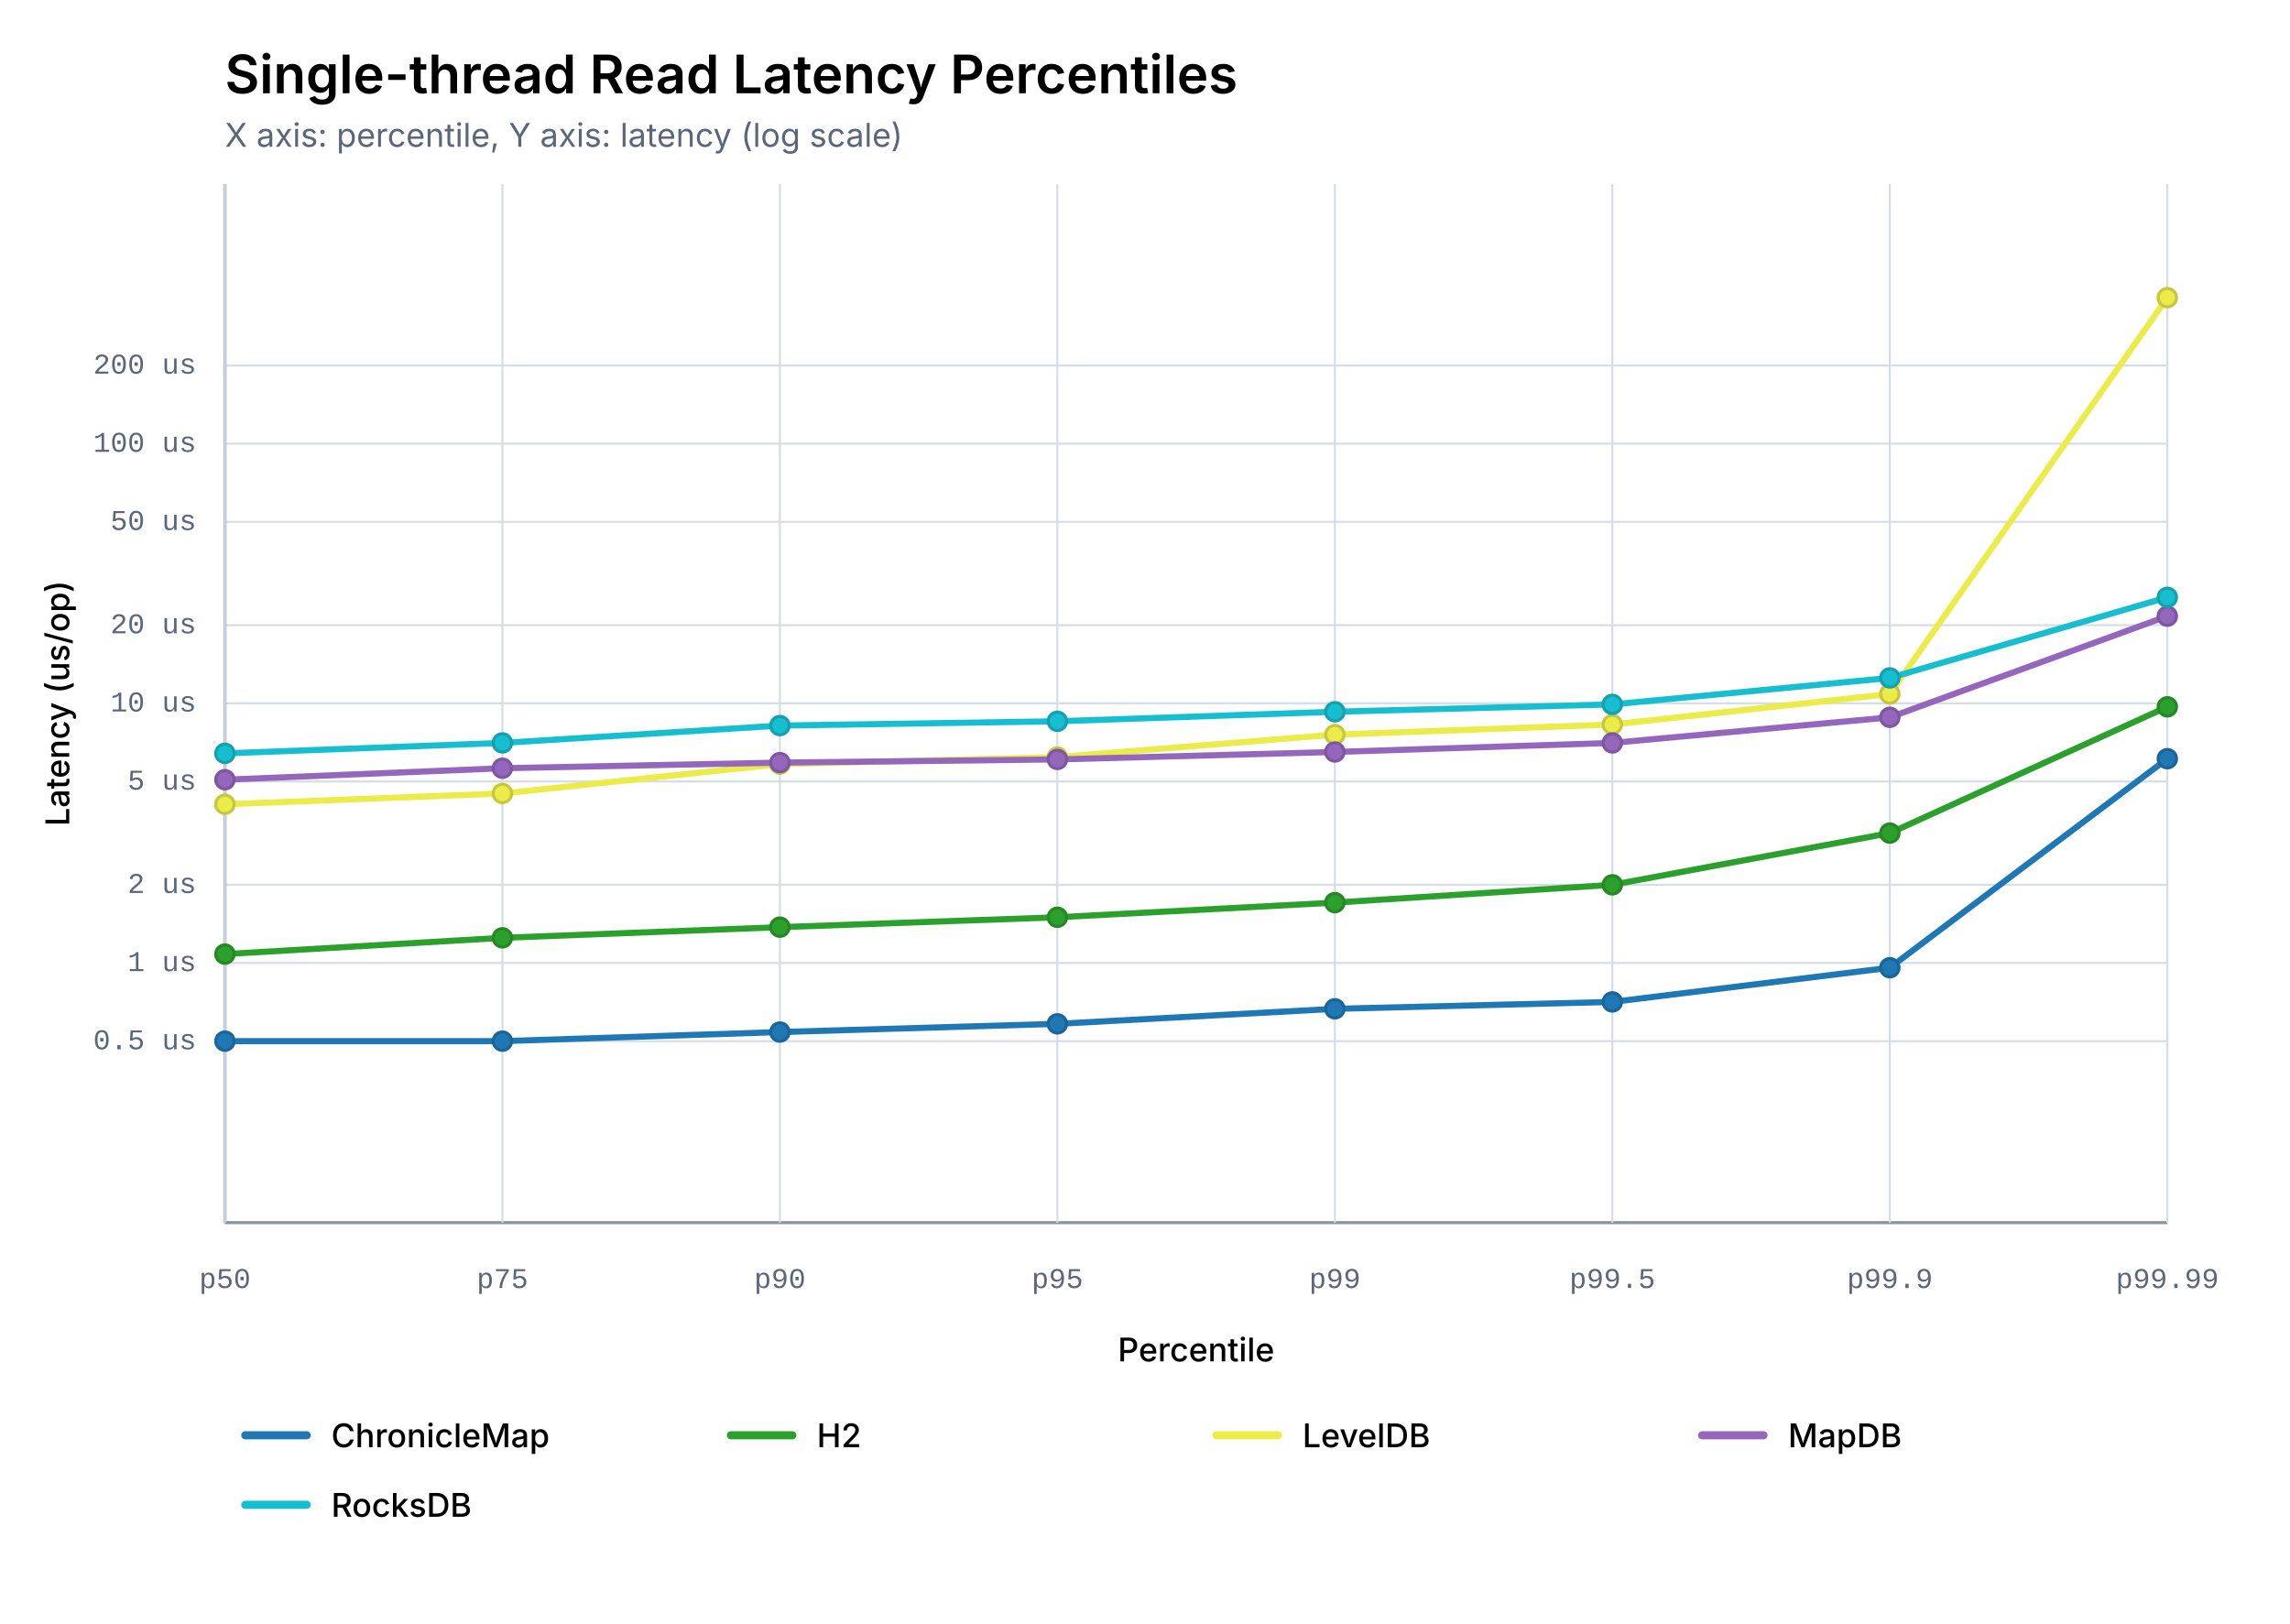
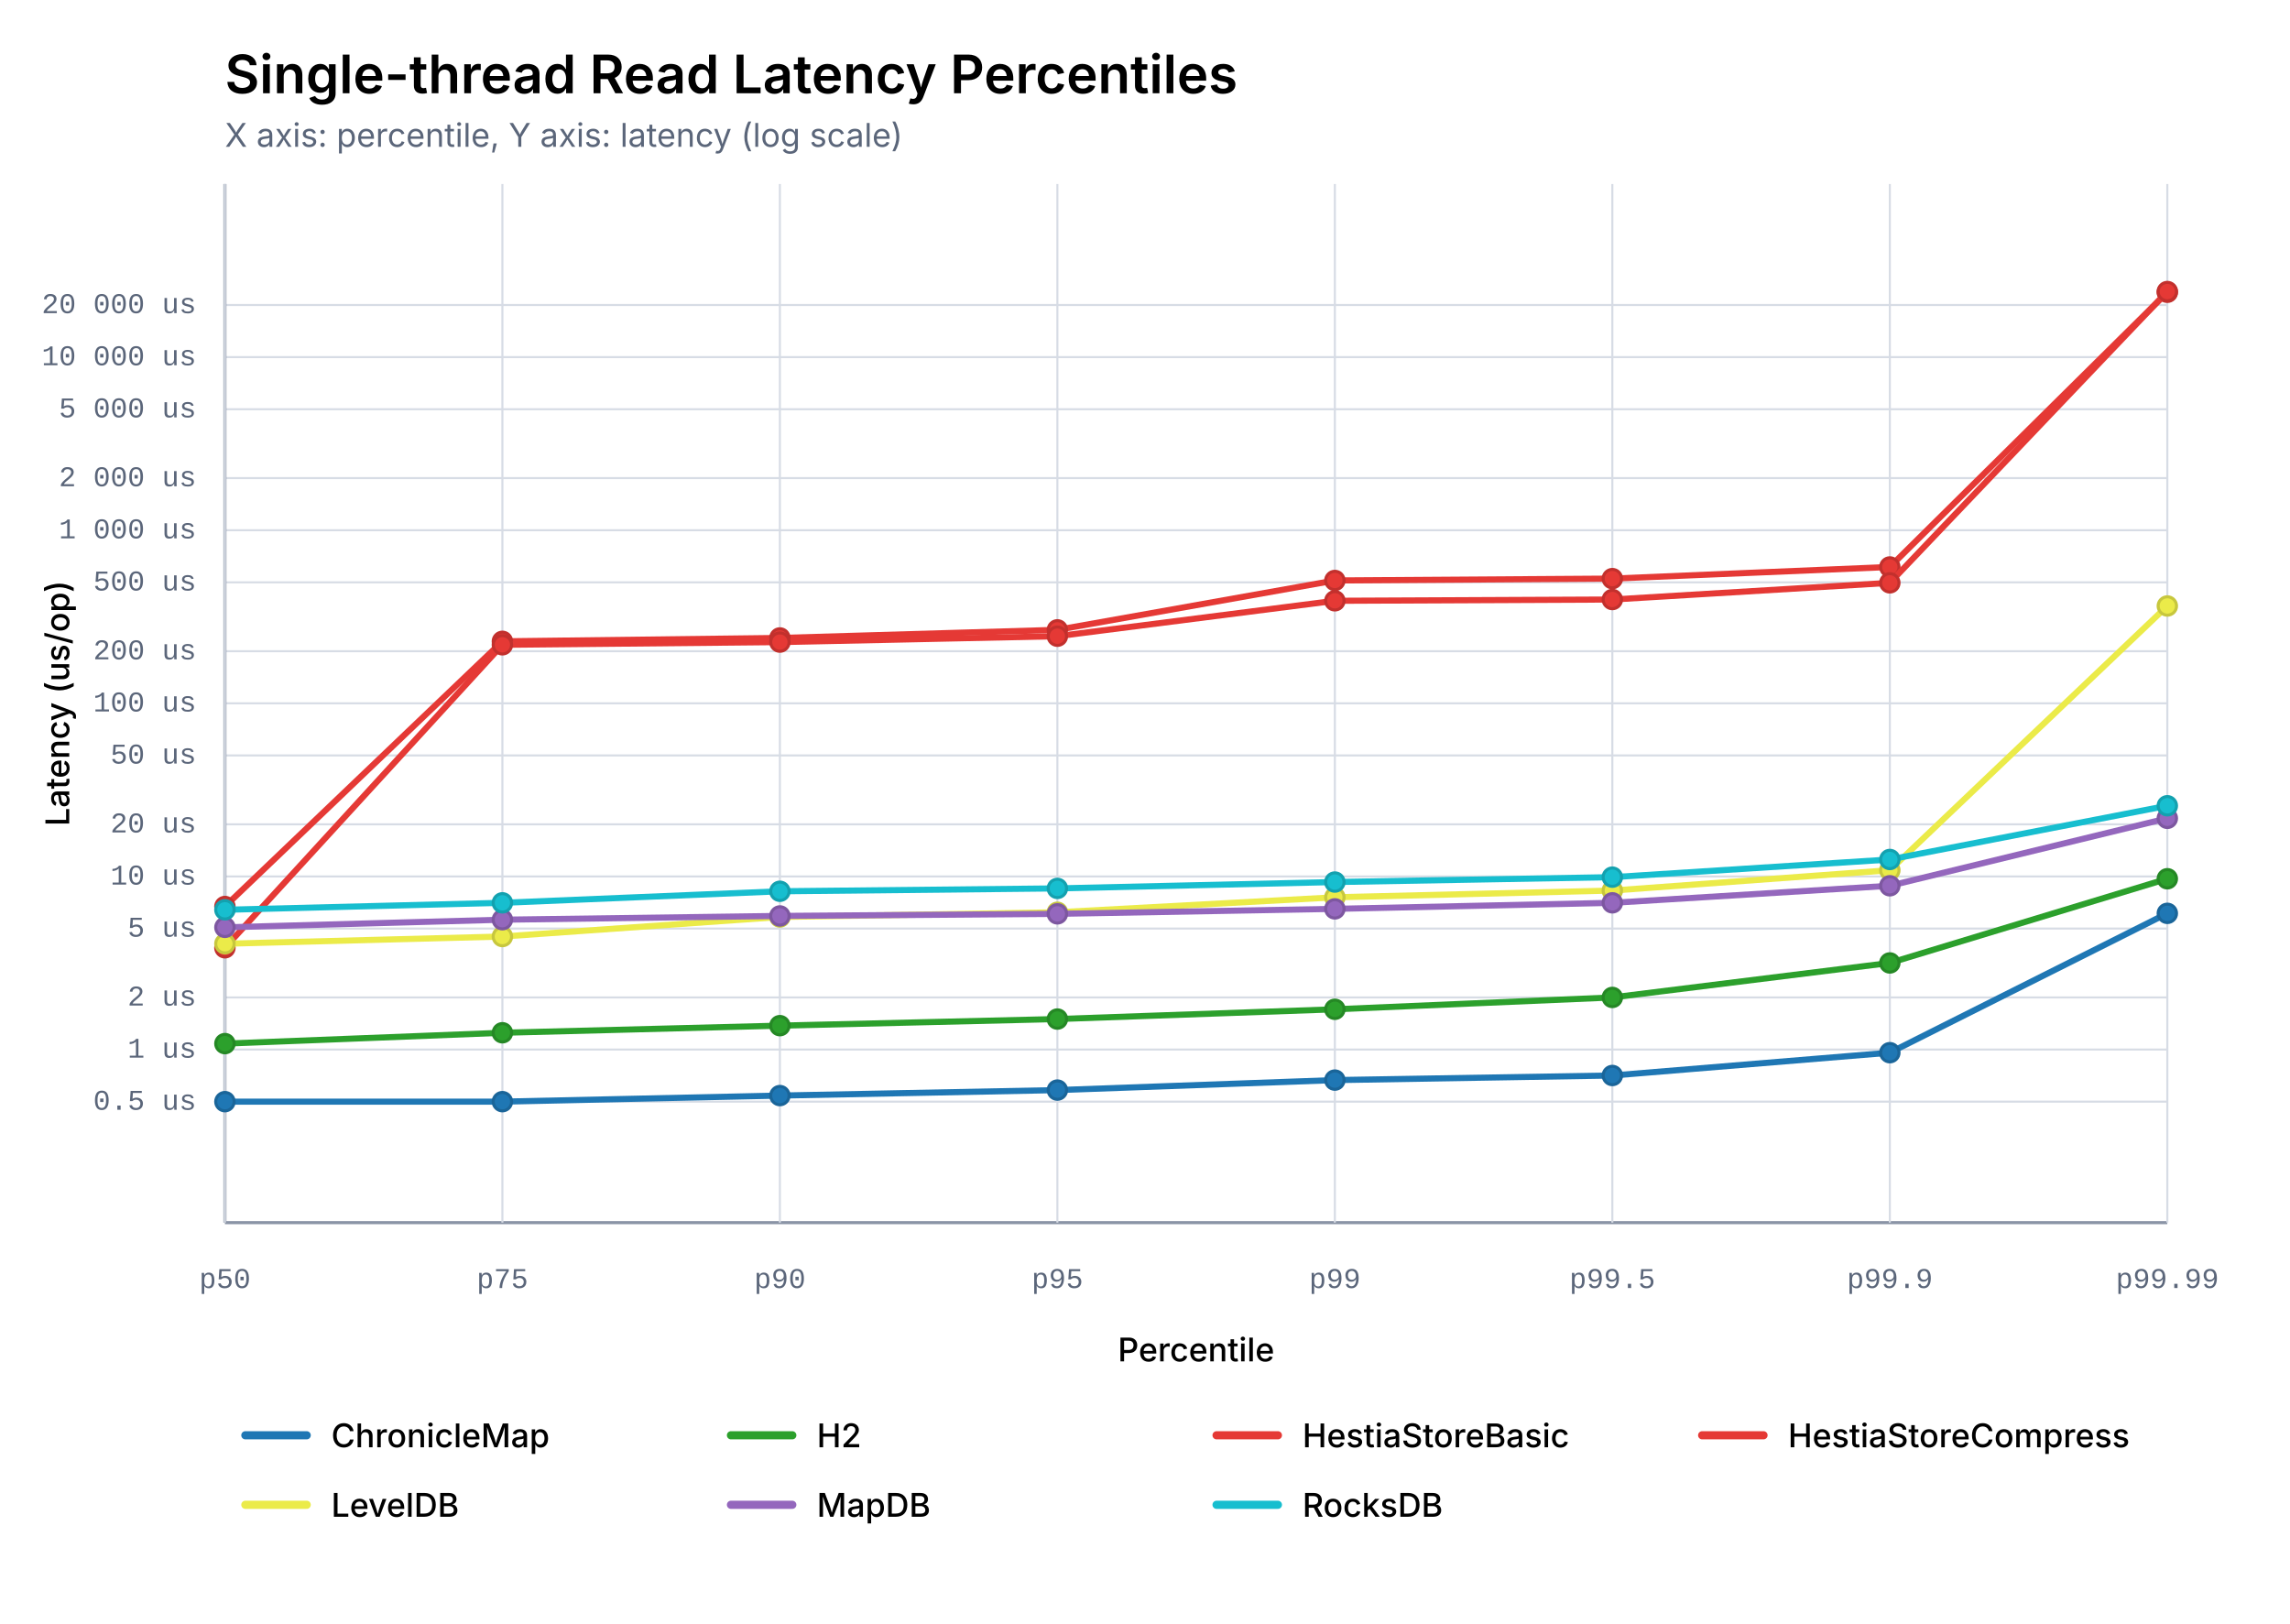
<svg xmlns="http://www.w3.org/2000/svg" width="1120" height="794" viewBox="0 0 1120 794">
  <style>
        text { fill: currentColor; dominant-baseline: middle; }
        .title { font: 600 26px "Inter", "Helvetica Neue", Arial, sans-serif; }
        .subtitle { font: 16px "Inter", "Helvetica Neue", Arial, sans-serif; fill: #5B667A; }
        .axis-label { font: 500 16px "Inter", "Helvetica Neue", Arial, sans-serif; }
        .tick { font: 14px "IBM Plex Mono", "Courier New", monospace; fill: #5B667A; }
        .legend { font: 500 16px "Inter", "Helvetica Neue", Arial, sans-serif; }
        .grid { stroke: #D7DCE5; stroke-width: 1; fill: none; }
        .axis { stroke: #8A94A6; stroke-width: 1.5; fill: none; }
    </style>
  <text class="title" x="110" y="36">Single-thread Read Latency Percentiles</text>
  <text class="subtitle" x="110" y="66">X axis: percentile, Y axis: latency (log scale)</text>
-   <line class="grid" x1="110" y1="509.231" x2="1060" y2="509.231" />
-   <text class="tick" x="96" y="509.231" text-anchor="end">0.5 us</text>
-   <line class="grid" x1="110" y1="471.0" x2="1060" y2="471.0" />
-   <text class="tick" x="96" y="471.0" text-anchor="end">1 us</text>
-   <line class="grid" x1="110" y1="432.769" x2="1060" y2="432.769" />
-   <text class="tick" x="96" y="432.769" text-anchor="end">2 us</text>
-   <line class="grid" x1="110" y1="382.231" x2="1060" y2="382.231" />
-   <text class="tick" x="96" y="382.231" text-anchor="end">5 us</text>
+   <line class="grid" x1="110" y1="538.821" x2="1060" y2="538.821" />
+   <text class="tick" x="96" y="538.821" text-anchor="end">0.5 us</text>
+   <line class="grid" x1="110" y1="513.333" x2="1060" y2="513.333" />
+   <text class="tick" x="96" y="513.333" text-anchor="end">1 us</text>
+   <line class="grid" x1="110" y1="487.846" x2="1060" y2="487.846" />
+   <text class="tick" x="96" y="487.846" text-anchor="end">2 us</text>
+   <line class="grid" x1="110" y1="454.154" x2="1060" y2="454.154" />
+   <text class="tick" x="96" y="454.154" text-anchor="end">5 us</text>
+   <line class="grid" x1="110" y1="428.667" x2="1060" y2="428.667" />
+   <text class="tick" x="96" y="428.667" text-anchor="end">10 us</text>
+   <line class="grid" x1="110" y1="403.179" x2="1060" y2="403.179" />
+   <text class="tick" x="96" y="403.179" text-anchor="end">20 us</text>
+   <line class="grid" x1="110" y1="369.487" x2="1060" y2="369.487" />
+   <text class="tick" x="96" y="369.487" text-anchor="end">50 us</text>
  <line class="grid" x1="110" y1="344.0" x2="1060" y2="344.0" />
-   <text class="tick" x="96" y="344.0" text-anchor="end">10 us</text>
-   <line class="grid" x1="110" y1="305.769" x2="1060" y2="305.769" />
-   <text class="tick" x="96" y="305.769" text-anchor="end">20 us</text>
-   <line class="grid" x1="110" y1="255.231" x2="1060" y2="255.231" />
-   <text class="tick" x="96" y="255.231" text-anchor="end">50 us</text>
-   <line class="grid" x1="110" y1="217.0" x2="1060" y2="217.0" />
-   <text class="tick" x="96" y="217.0" text-anchor="end">100 us</text>
-   <line class="grid" x1="110" y1="178.769" x2="1060" y2="178.769" />
-   <text class="tick" x="96" y="178.769" text-anchor="end">200 us</text>
+   <text class="tick" x="96" y="344.0" text-anchor="end">100 us</text>
+   <line class="grid" x1="110" y1="318.513" x2="1060" y2="318.513" />
+   <text class="tick" x="96" y="318.513" text-anchor="end">200 us</text>
+   <line class="grid" x1="110" y1="284.821" x2="1060" y2="284.821" />
+   <text class="tick" x="96" y="284.821" text-anchor="end">500 us</text>
+   <line class="grid" x1="110" y1="259.333" x2="1060" y2="259.333" />
+   <text class="tick" x="96" y="259.333" text-anchor="end">1 000 us</text>
+   <line class="grid" x1="110" y1="233.846" x2="1060" y2="233.846" />
+   <text class="tick" x="96" y="233.846" text-anchor="end">2 000 us</text>
+   <line class="grid" x1="110" y1="200.154" x2="1060" y2="200.154" />
+   <text class="tick" x="96" y="200.154" text-anchor="end">5 000 us</text>
+   <line class="grid" x1="110" y1="174.667" x2="1060" y2="174.667" />
+   <text class="tick" x="96" y="174.667" text-anchor="end">10 000 us</text>
+   <line class="grid" x1="110" y1="149.179" x2="1060" y2="149.179" />
+   <text class="tick" x="96" y="149.179" text-anchor="end">20 000 us</text>
  <line class="axis" x1="110" y1="598" x2="1060" y2="598" />
  <line class="axis" x1="110" y1="90" x2="110" y2="598" />
  <line class="grid" x1="110.0" y1="90" x2="110.0" y2="598" />
  <text class="tick" x="110.0" y="626" text-anchor="middle">p50</text>
  <line class="grid" x1="245.714" y1="90" x2="245.714" y2="598" />
  <text class="tick" x="245.714" y="626" text-anchor="middle">p75</text>
  <line class="grid" x1="381.429" y1="90" x2="381.429" y2="598" />
  <text class="tick" x="381.429" y="626" text-anchor="middle">p90</text>
  <line class="grid" x1="517.143" y1="90" x2="517.143" y2="598" />
  <text class="tick" x="517.143" y="626" text-anchor="middle">p95</text>
  <line class="grid" x1="652.857" y1="90" x2="652.857" y2="598" />
  <text class="tick" x="652.857" y="626" text-anchor="middle">p99</text>
  <line class="grid" x1="788.571" y1="90" x2="788.571" y2="598" />
  <text class="tick" x="788.571" y="626" text-anchor="middle">p99.5</text>
  <line class="grid" x1="924.286" y1="90" x2="924.286" y2="598" />
  <text class="tick" x="924.286" y="626" text-anchor="middle">p99.9</text>
  <line class="grid" x1="1060.0" y1="90" x2="1060.0" y2="598" />
  <text class="tick" x="1060.0" y="626" text-anchor="middle">p99.99</text>
  <text class="axis-label" x="585" y="660" text-anchor="middle">Percentile</text>
  <text class="axis-label" x="28" y="344" transform="rotate(-90 28 344)" text-anchor="middle">Latency (us/op)</text>
-   <polyline points="110.00,509.23 245.71,509.23 381.43,504.78 517.14,500.76 652.86,493.42 788.57,490.05 924.29,473.31 1060.00,371.08" fill="none" stroke="#1F77B4" stroke-width="3" stroke-linejoin="round" stroke-linecap="round" />
-   <circle cx="110.0" cy="509.231" r="4.5" fill="#1F77B4" stroke="#1A6599" stroke-width="1.5" />
-   <circle cx="245.714" cy="509.231" r="4.5" fill="#1F77B4" stroke="#1A6599" stroke-width="1.5" />
-   <circle cx="381.429" cy="504.782" r="4.5" fill="#1F77B4" stroke="#1A6599" stroke-width="1.5" />
-   <circle cx="517.143" cy="500.76" r="4.5" fill="#1F77B4" stroke="#1A6599" stroke-width="1.5" />
-   <circle cx="652.857" cy="493.419" r="4.5" fill="#1F77B4" stroke="#1A6599" stroke-width="1.5" />
-   <circle cx="788.571" cy="490.046" r="4.5" fill="#1F77B4" stroke="#1A6599" stroke-width="1.5" />
-   <circle cx="924.286" cy="473.309" r="4.5" fill="#1F77B4" stroke="#1A6599" stroke-width="1.5" />
-   <circle cx="1060.0" cy="371.083" r="4.5" fill="#1F77B4" stroke="#1A6599" stroke-width="1.5" />
-   <polyline points="110.00,466.65 245.71,458.69 381.43,453.48 517.14,448.64 652.86,441.47 788.57,432.77 924.29,407.47 1060.00,345.70" fill="none" stroke="#2CA02C" stroke-width="3" stroke-linejoin="round" stroke-linecap="round" />
-   <circle cx="110.0" cy="466.653" r="4.5" fill="#2CA02C" stroke="#258825" stroke-width="1.5" />
-   <circle cx="245.714" cy="458.692" r="4.5" fill="#2CA02C" stroke="#258825" stroke-width="1.5" />
-   <circle cx="381.429" cy="453.476" r="4.5" fill="#2CA02C" stroke="#258825" stroke-width="1.5" />
-   <circle cx="517.143" cy="448.636" r="4.5" fill="#2CA02C" stroke="#258825" stroke-width="1.5" />
-   <circle cx="652.857" cy="441.474" r="4.5" fill="#2CA02C" stroke="#258825" stroke-width="1.5" />
-   <circle cx="788.571" cy="432.769" r="4.5" fill="#2CA02C" stroke="#258825" stroke-width="1.5" />
-   <circle cx="924.286" cy="407.47" r="4.5" fill="#2CA02C" stroke="#258825" stroke-width="1.5" />
-   <circle cx="1060.0" cy="345.703" r="4.5" fill="#2CA02C" stroke="#258825" stroke-width="1.5" />
-   <polyline points="110.00,393.39 245.71,388.09 381.43,373.74 517.14,370.30 652.86,359.31 788.57,354.36 924.29,339.43 1060.00,145.58" fill="none" stroke="#ebeb49" stroke-width="3" stroke-linejoin="round" stroke-linecap="round" />
-   <circle cx="110.0" cy="393.392" r="4.5" fill="#ebeb49" stroke="#C7C73E" stroke-width="1.5" />
-   <circle cx="245.714" cy="388.091" r="4.5" fill="#ebeb49" stroke="#C7C73E" stroke-width="1.5" />
-   <circle cx="381.429" cy="373.741" r="4.5" fill="#ebeb49" stroke="#C7C73E" stroke-width="1.5" />
-   <circle cx="517.143" cy="370.295" r="4.5" fill="#ebeb49" stroke="#C7C73E" stroke-width="1.5" />
-   <circle cx="652.857" cy="359.311" r="4.5" fill="#ebeb49" stroke="#C7C73E" stroke-width="1.5" />
-   <circle cx="788.571" cy="354.357" r="4.5" fill="#ebeb49" stroke="#C7C73E" stroke-width="1.5" />
-   <circle cx="924.286" cy="339.429" r="4.5" fill="#ebeb49" stroke="#C7C73E" stroke-width="1.5" />
-   <circle cx="1060.0" cy="145.58" r="4.5" fill="#ebeb49" stroke="#C7C73E" stroke-width="1.5" />
-   <polyline points="110.00,381.36 245.71,375.74 381.43,372.99 517.14,371.44 652.86,367.79 788.57,363.36 924.29,350.85 1060.00,301.36" fill="none" stroke="#9467BD" stroke-width="3" stroke-linejoin="round" stroke-linecap="round" />
-   <circle cx="110.0" cy="381.355" r="4.5" fill="#9467BD" stroke="#7D57A0" stroke-width="1.5" />
-   <circle cx="245.714" cy="375.744" r="4.5" fill="#9467BD" stroke="#7D57A0" stroke-width="1.5" />
-   <circle cx="381.429" cy="372.99" r="4.5" fill="#9467BD" stroke="#7D57A0" stroke-width="1.5" />
-   <circle cx="517.143" cy="371.444" r="4.5" fill="#9467BD" stroke="#7D57A0" stroke-width="1.5" />
-   <circle cx="652.857" cy="367.794" r="4.5" fill="#9467BD" stroke="#7D57A0" stroke-width="1.5" />
-   <circle cx="788.571" cy="363.358" r="4.5" fill="#9467BD" stroke="#7D57A0" stroke-width="1.5" />
-   <circle cx="924.286" cy="350.85" r="4.5" fill="#9467BD" stroke="#7D57A0" stroke-width="1.5" />
-   <circle cx="1060.0" cy="301.361" r="4.5" fill="#9467BD" stroke="#7D57A0" stroke-width="1.5" />
-   <polyline points="110.00,368.48 245.71,363.36 381.43,354.89 517.14,352.78 652.86,348.12 788.57,344.53 924.29,331.57 1060.00,292.15" fill="none" stroke="#17BECF" stroke-width="3" stroke-linejoin="round" stroke-linecap="round" />
-   <circle cx="110.0" cy="368.477" r="4.5" fill="#17BECF" stroke="#13A1AF" stroke-width="1.5" />
-   <circle cx="245.714" cy="363.358" r="4.5" fill="#17BECF" stroke="#13A1AF" stroke-width="1.5" />
-   <circle cx="381.429" cy="354.892" r="4.5" fill="#17BECF" stroke="#13A1AF" stroke-width="1.5" />
-   <circle cx="517.143" cy="352.782" r="4.5" fill="#17BECF" stroke="#13A1AF" stroke-width="1.5" />
-   <circle cx="652.857" cy="348.121" r="4.5" fill="#17BECF" stroke="#13A1AF" stroke-width="1.5" />
-   <circle cx="788.571" cy="344.532" r="4.5" fill="#17BECF" stroke="#13A1AF" stroke-width="1.5" />
-   <circle cx="924.286" cy="331.569" r="4.5" fill="#17BECF" stroke="#13A1AF" stroke-width="1.5" />
-   <circle cx="1060.0" cy="292.154" r="4.5" fill="#17BECF" stroke="#13A1AF" stroke-width="1.5" />
+   <polyline points="110.00,538.82 245.71,538.82 381.43,535.85 517.14,533.17 652.86,528.28 788.57,526.03 924.29,514.87 1060.00,446.72" fill="none" stroke="#1F77B4" stroke-width="3" stroke-linejoin="round" stroke-linecap="round" />
+   <circle cx="110.0" cy="538.821" r="4.5" fill="#1F77B4" stroke="#1A6599" stroke-width="1.5" />
+   <circle cx="245.714" cy="538.821" r="4.5" fill="#1F77B4" stroke="#1A6599" stroke-width="1.5" />
+   <circle cx="381.429" cy="535.855" r="4.5" fill="#1F77B4" stroke="#1A6599" stroke-width="1.5" />
+   <circle cx="517.143" cy="533.173" r="4.5" fill="#1F77B4" stroke="#1A6599" stroke-width="1.5" />
+   <circle cx="652.857" cy="528.279" r="4.5" fill="#1F77B4" stroke="#1A6599" stroke-width="1.5" />
+   <circle cx="788.571" cy="526.031" r="4.5" fill="#1F77B4" stroke="#1A6599" stroke-width="1.5" />
+   <circle cx="924.286" cy="514.873" r="4.5" fill="#1F77B4" stroke="#1A6599" stroke-width="1.5" />
+   <circle cx="1060.0" cy="446.722" r="4.5" fill="#1F77B4" stroke="#1A6599" stroke-width="1.5" />
+   <polyline points="110.00,510.44 245.71,505.13 381.43,501.65 517.14,498.42 652.86,493.65 788.57,487.85 924.29,470.98 1060.00,429.80" fill="none" stroke="#2CA02C" stroke-width="3" stroke-linejoin="round" stroke-linecap="round" />
+   <circle cx="110.0" cy="510.435" r="4.5" fill="#2CA02C" stroke="#258825" stroke-width="1.5" />
+   <circle cx="245.714" cy="505.128" r="4.5" fill="#2CA02C" stroke="#258825" stroke-width="1.5" />
+   <circle cx="381.429" cy="501.65" r="4.5" fill="#2CA02C" stroke="#258825" stroke-width="1.5" />
+   <circle cx="517.143" cy="498.424" r="4.5" fill="#2CA02C" stroke="#258825" stroke-width="1.5" />
+   <circle cx="652.857" cy="493.649" r="4.5" fill="#2CA02C" stroke="#258825" stroke-width="1.5" />
+   <circle cx="788.571" cy="487.846" r="4.5" fill="#2CA02C" stroke="#258825" stroke-width="1.5" />
+   <circle cx="924.286" cy="470.98" r="4.5" fill="#2CA02C" stroke="#258825" stroke-width="1.5" />
+   <circle cx="1060.0" cy="429.802" r="4.5" fill="#2CA02C" stroke="#258825" stroke-width="1.5" />
+   <polyline points="110.00,443.37 245.71,313.68 381.43,312.03 517.14,308.06 652.86,283.91 788.57,283.00 924.29,277.31 1060.00,142.95" fill="none" stroke="#E53935" stroke-width="3" stroke-linejoin="round" stroke-linecap="round" />
+   <circle cx="110.0" cy="443.37" r="4.5" fill="#E53935" stroke="#C2302D" stroke-width="1.5" />
+   <circle cx="245.714" cy="313.679" r="4.5" fill="#E53935" stroke="#C2302D" stroke-width="1.5" />
+   <circle cx="381.429" cy="312.025" r="4.5" fill="#E53935" stroke="#C2302D" stroke-width="1.5" />
+   <circle cx="517.143" cy="308.064" r="4.5" fill="#E53935" stroke="#C2302D" stroke-width="1.5" />
+   <circle cx="652.857" cy="283.912" r="4.5" fill="#E53935" stroke="#C2302D" stroke-width="1.5" />
+   <circle cx="788.571" cy="283.005" r="4.5" fill="#E53935" stroke="#C2302D" stroke-width="1.5" />
+   <circle cx="924.286" cy="277.306" r="4.5" fill="#E53935" stroke="#C2302D" stroke-width="1.5" />
+   <circle cx="1060.0" cy="142.952" r="4.5" fill="#E53935" stroke="#C2302D" stroke-width="1.5" />
+   <polyline points="110.00,463.55 245.71,315.37 381.43,314.05 517.14,311.17 652.86,293.85 788.57,293.23 924.29,285.07 1060.00,142.60" fill="none" stroke="#E53935" stroke-width="3" stroke-linejoin="round" stroke-linecap="round" />
+   <circle cx="110.0" cy="463.555" r="4.5" fill="#E53935" stroke="#C2302D" stroke-width="1.5" />
+   <circle cx="245.714" cy="315.368" r="4.5" fill="#E53935" stroke="#C2302D" stroke-width="1.5" />
+   <circle cx="381.429" cy="314.053" r="4.5" fill="#E53935" stroke="#C2302D" stroke-width="1.5" />
+   <circle cx="517.143" cy="311.167" r="4.5" fill="#E53935" stroke="#C2302D" stroke-width="1.5" />
+   <circle cx="652.857" cy="293.847" r="4.5" fill="#E53935" stroke="#C2302D" stroke-width="1.5" />
+   <circle cx="788.571" cy="293.226" r="4.5" fill="#E53935" stroke="#C2302D" stroke-width="1.5" />
+   <circle cx="924.286" cy="285.068" r="4.5" fill="#E53935" stroke="#C2302D" stroke-width="1.5" />
+   <circle cx="1060.0" cy="142.597" r="4.5" fill="#E53935" stroke="#C2302D" stroke-width="1.5" />
+   <polyline points="110.00,461.59 245.71,458.06 381.43,448.49 517.14,446.20 652.86,438.87 788.57,435.57 924.29,425.62 1060.00,296.39" fill="none" stroke="#ebeb49" stroke-width="3" stroke-linejoin="round" stroke-linecap="round" />
+   <circle cx="110.0" cy="461.595" r="4.5" fill="#ebeb49" stroke="#C7C73E" stroke-width="1.5" />
+   <circle cx="245.714" cy="458.061" r="4.5" fill="#ebeb49" stroke="#C7C73E" stroke-width="1.5" />
+   <circle cx="381.429" cy="448.494" r="4.5" fill="#ebeb49" stroke="#C7C73E" stroke-width="1.5" />
+   <circle cx="517.143" cy="446.197" r="4.5" fill="#ebeb49" stroke="#C7C73E" stroke-width="1.5" />
+   <circle cx="652.857" cy="438.874" r="4.5" fill="#ebeb49" stroke="#C7C73E" stroke-width="1.5" />
+   <circle cx="788.571" cy="435.571" r="4.5" fill="#ebeb49" stroke="#C7C73E" stroke-width="1.5" />
+   <circle cx="924.286" cy="425.62" r="4.5" fill="#ebeb49" stroke="#C7C73E" stroke-width="1.5" />
+   <circle cx="1060.0" cy="296.387" r="4.5" fill="#ebeb49" stroke="#C7C73E" stroke-width="1.5" />
+   <polyline points="110.00,453.57 245.71,449.83 381.43,447.99 517.14,446.96 652.86,444.53 788.57,441.57 924.29,433.23 1060.00,400.24" fill="none" stroke="#9467BD" stroke-width="3" stroke-linejoin="round" stroke-linecap="round" />
+   <circle cx="110.0" cy="453.57" r="4.5" fill="#9467BD" stroke="#7D57A0" stroke-width="1.5" />
+   <circle cx="245.714" cy="449.829" r="4.5" fill="#9467BD" stroke="#7D57A0" stroke-width="1.5" />
+   <circle cx="381.429" cy="447.993" r="4.5" fill="#9467BD" stroke="#7D57A0" stroke-width="1.5" />
+   <circle cx="517.143" cy="446.963" r="4.5" fill="#9467BD" stroke="#7D57A0" stroke-width="1.5" />
+   <circle cx="652.857" cy="444.529" r="4.5" fill="#9467BD" stroke="#7D57A0" stroke-width="1.5" />
+   <circle cx="788.571" cy="441.572" r="4.5" fill="#9467BD" stroke="#7D57A0" stroke-width="1.5" />
+   <circle cx="924.286" cy="433.234" r="4.5" fill="#9467BD" stroke="#7D57A0" stroke-width="1.5" />
+   <circle cx="1060.0" cy="400.241" r="4.5" fill="#9467BD" stroke="#7D57A0" stroke-width="1.5" />
+   <polyline points="110.00,444.98 245.71,441.57 381.43,435.93 517.14,434.52 652.86,431.41 788.57,429.02 924.29,420.38 1060.00,394.10" fill="none" stroke="#17BECF" stroke-width="3" stroke-linejoin="round" stroke-linecap="round" />
+   <circle cx="110.0" cy="444.985" r="4.5" fill="#17BECF" stroke="#13A1AF" stroke-width="1.5" />
+   <circle cx="245.714" cy="441.572" r="4.5" fill="#17BECF" stroke="#13A1AF" stroke-width="1.5" />
+   <circle cx="381.429" cy="435.928" r="4.5" fill="#17BECF" stroke="#13A1AF" stroke-width="1.5" />
+   <circle cx="517.143" cy="434.522" r="4.5" fill="#17BECF" stroke="#13A1AF" stroke-width="1.5" />
+   <circle cx="652.857" cy="431.414" r="4.5" fill="#17BECF" stroke="#13A1AF" stroke-width="1.5" />
+   <circle cx="788.571" cy="429.021" r="4.5" fill="#17BECF" stroke="#13A1AF" stroke-width="1.5" />
+   <circle cx="924.286" cy="420.379" r="4.5" fill="#17BECF" stroke="#13A1AF" stroke-width="1.5" />
+   <circle cx="1060.0" cy="394.102" r="4.5" fill="#17BECF" stroke="#13A1AF" stroke-width="1.5" />
  <line x1="120.0" y1="702.0" x2="150.0" y2="702.0" stroke="#1F77B4" stroke-width="4" stroke-linecap="round" />
  <text class="legend" x="162.0" y="702.0">ChronicleMap</text>
  <line x1="357.5" y1="702.0" x2="387.5" y2="702.0" stroke="#2CA02C" stroke-width="4" stroke-linecap="round" />
  <text class="legend" x="399.5" y="702.0">H2</text>
-   <line x1="595.0" y1="702.0" x2="625.0" y2="702.0" stroke="#ebeb49" stroke-width="4" stroke-linecap="round" />
-   <text class="legend" x="637.0" y="702.0">LevelDB</text>
-   <line x1="832.5" y1="702.0" x2="862.5" y2="702.0" stroke="#9467BD" stroke-width="4" stroke-linecap="round" />
-   <text class="legend" x="874.5" y="702.0">MapDB</text>
-   <line x1="120.0" y1="736.0" x2="150.0" y2="736.0" stroke="#17BECF" stroke-width="4" stroke-linecap="round" />
-   <text class="legend" x="162.0" y="736.0">RocksDB</text>
+   <line x1="595.0" y1="702.0" x2="625.0" y2="702.0" stroke="#E53935" stroke-width="4" stroke-linecap="round" />
+   <text class="legend" x="637.0" y="702.0">HestiaStoreBasic</text>
+   <line x1="832.5" y1="702.0" x2="862.5" y2="702.0" stroke="#E53935" stroke-width="4" stroke-linecap="round" />
+   <text class="legend" x="874.5" y="702.0">HestiaStoreCompress</text>
+   <line x1="120.0" y1="736.0" x2="150.0" y2="736.0" stroke="#ebeb49" stroke-width="4" stroke-linecap="round" />
+   <text class="legend" x="162.0" y="736.0">LevelDB</text>
+   <line x1="357.5" y1="736.0" x2="387.5" y2="736.0" stroke="#9467BD" stroke-width="4" stroke-linecap="round" />
+   <text class="legend" x="399.5" y="736.0">MapDB</text>
+   <line x1="595.0" y1="736.0" x2="625.0" y2="736.0" stroke="#17BECF" stroke-width="4" stroke-linecap="round" />
+   <text class="legend" x="637.0" y="736.0">RocksDB</text>
</svg>
